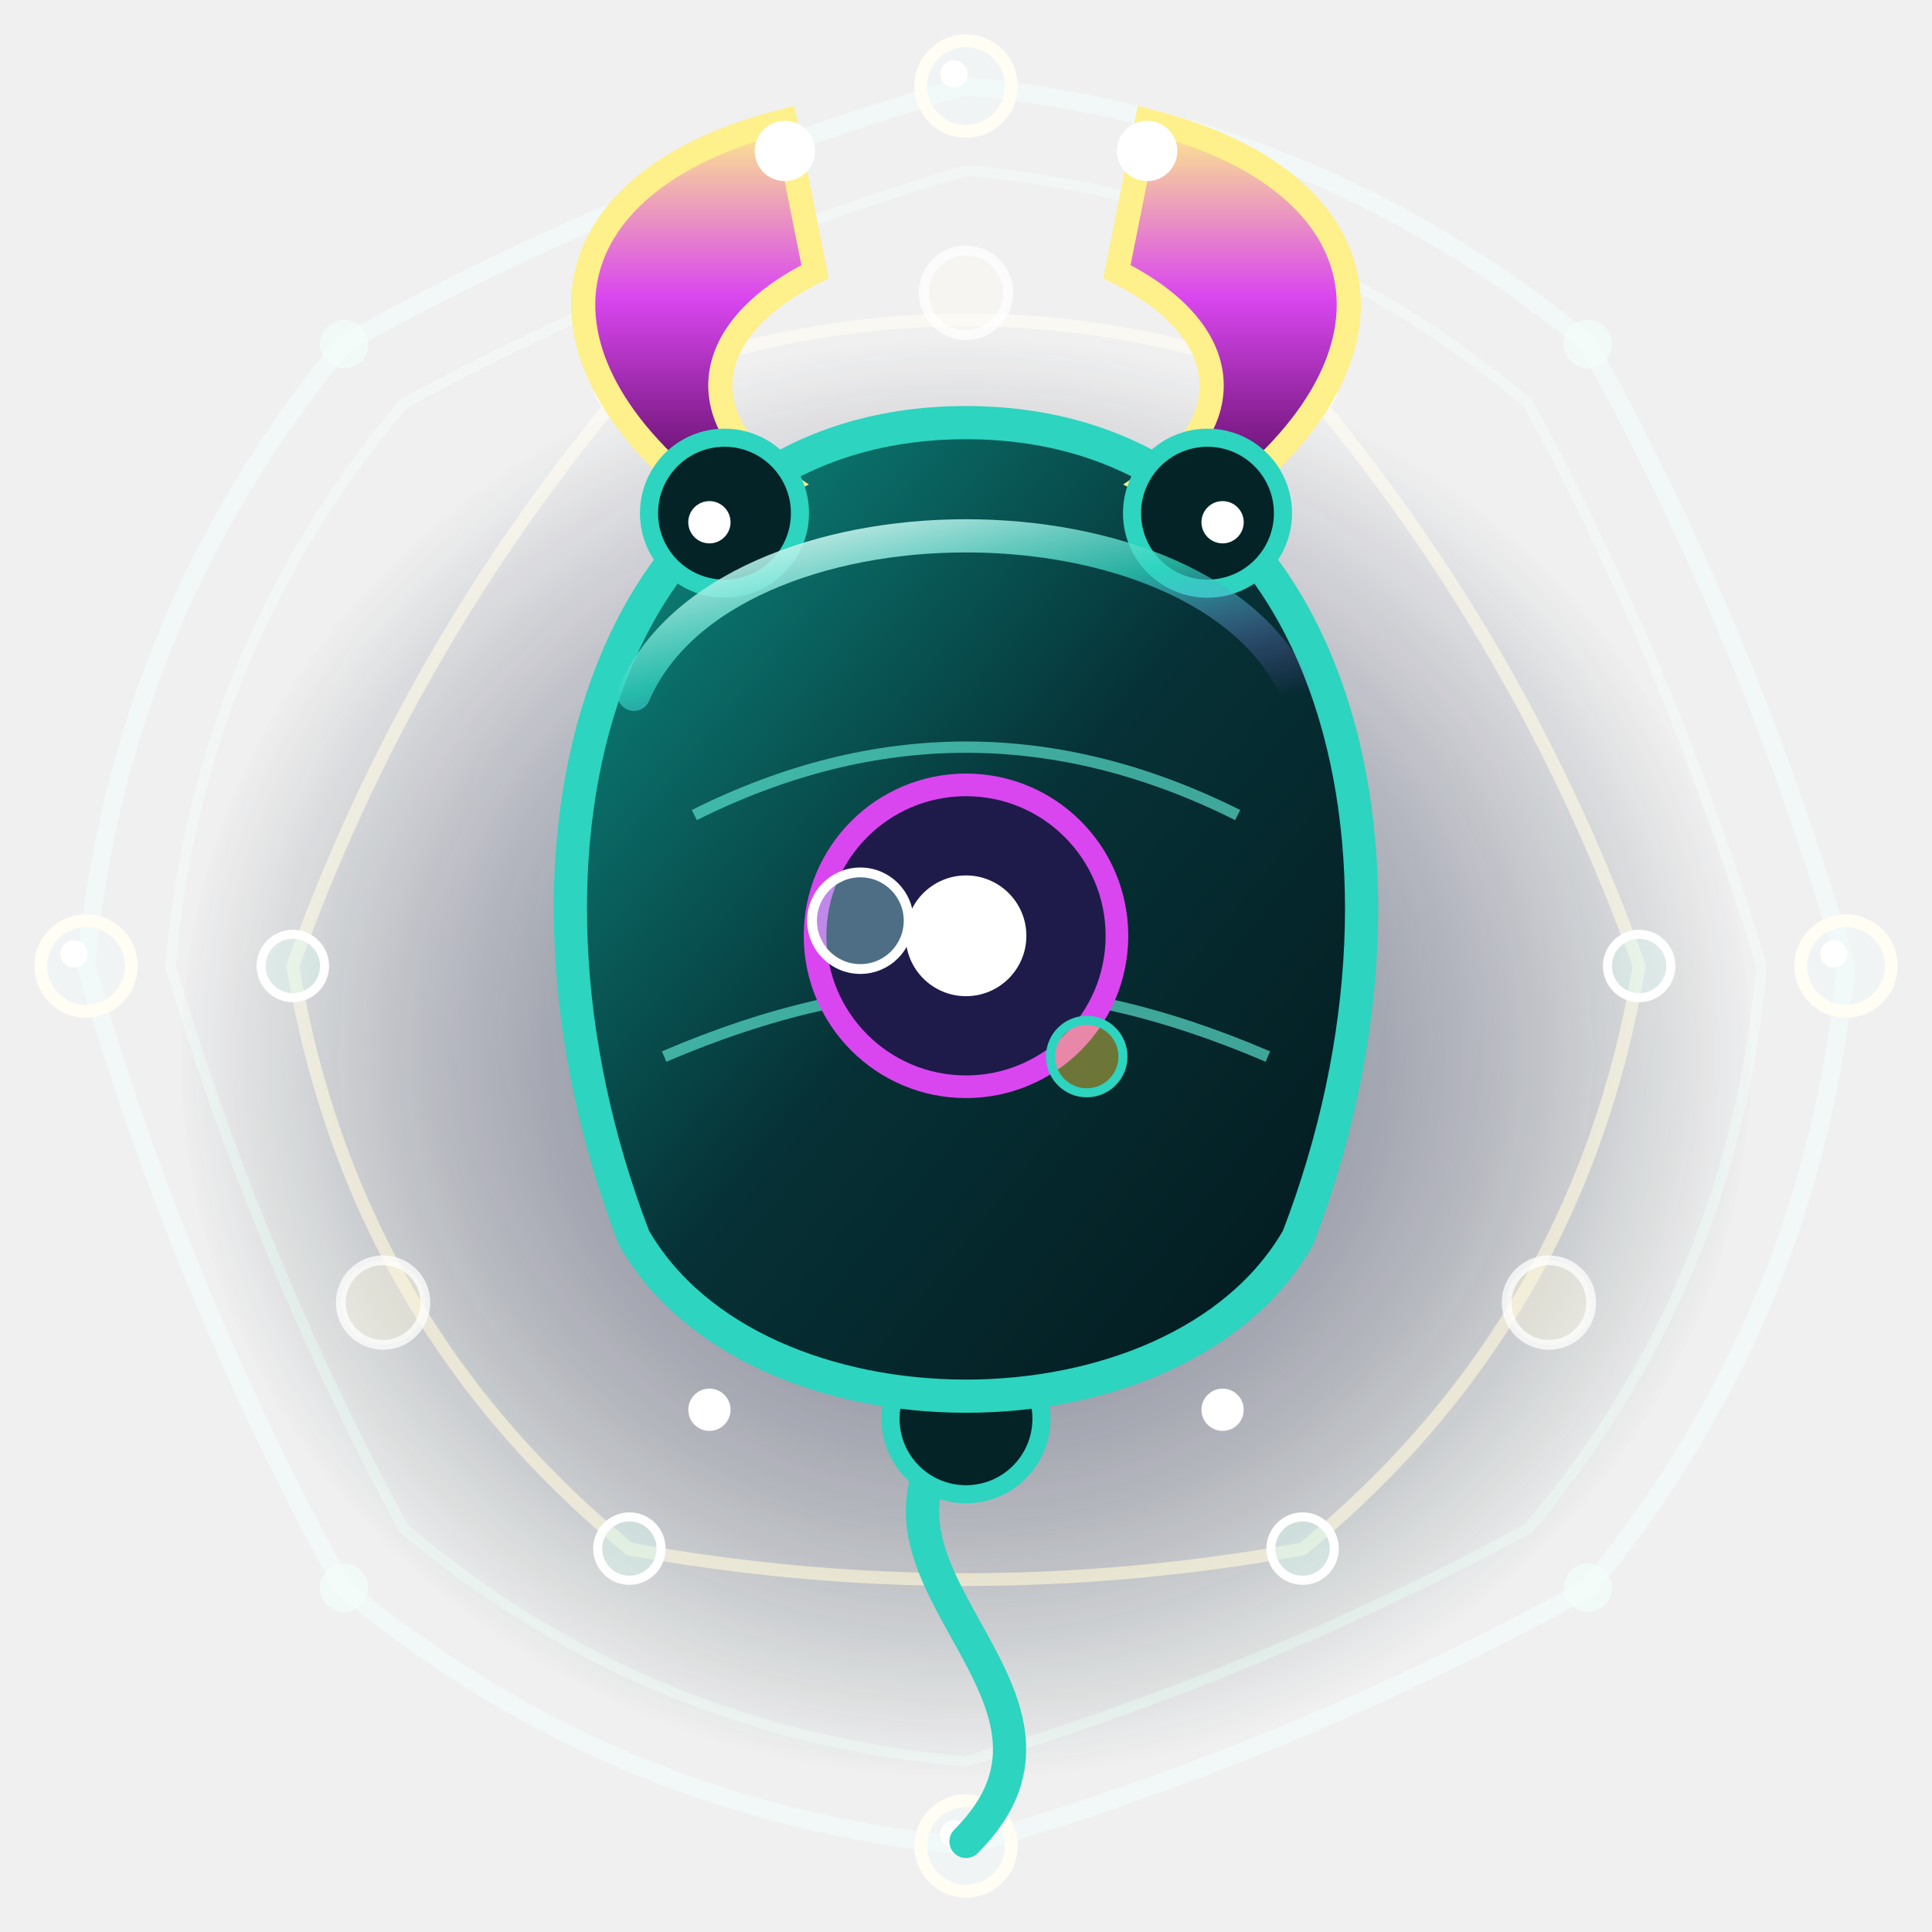
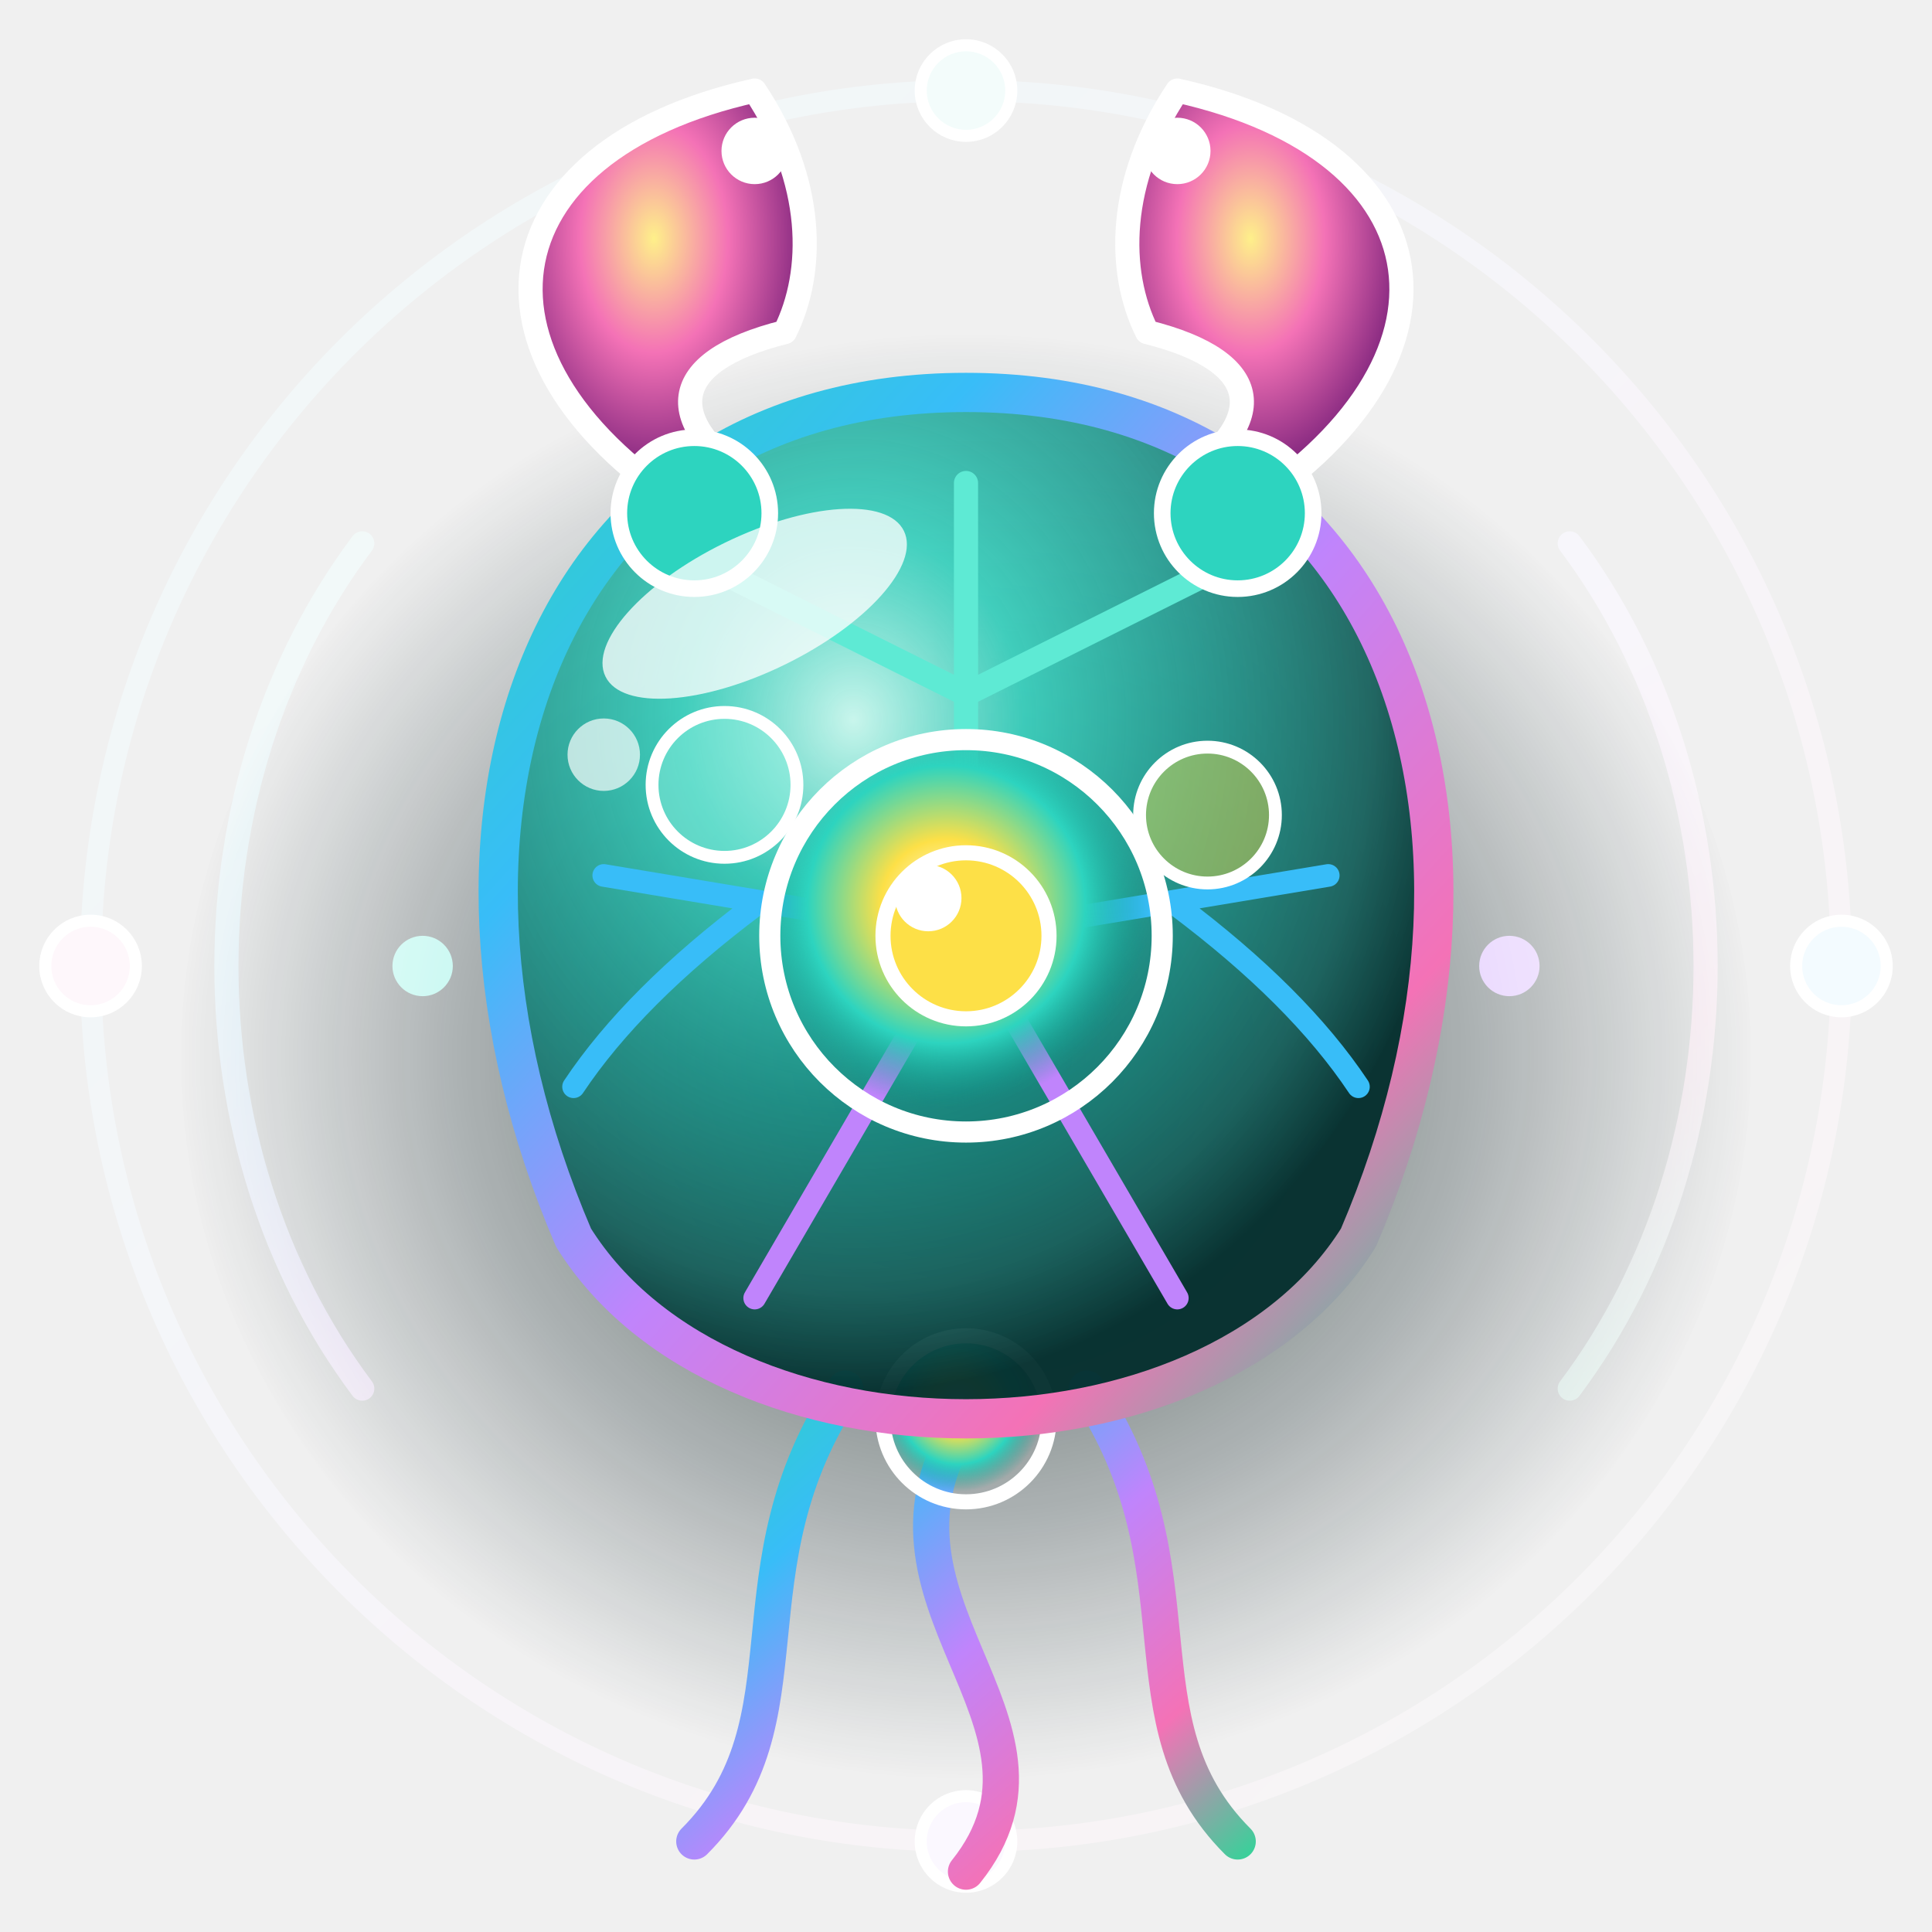
<svg xmlns="http://www.w3.org/2000/svg" viewBox="0 0 128 128" fill="none" data-rig-id="micro-genesis-icon-rig" data-root-anchor="64,64" data-has-aura="true">
  <defs>
    <radialGradient id="mg-icon-shadow" cx="50%" cy="50%" r="50%">
      <stop offset="0%" stop-color="#021317" stop-opacity="0.72" />
      <stop offset="65%" stop-color="#03181c" stop-opacity="0.28" />
      <stop offset="100%" stop-color="#03181c" stop-opacity="0" />
    </radialGradient>
-     <radialGradient id="mg-icon-aura" cx="50%" cy="50%" r="50%">
-       <stop offset="0%" stop-color="#2dd4bf" stop-opacity="0.32" />
-       <stop offset="55%" stop-color="#a855f7" stop-opacity="0.16" />
-       <stop offset="100%" stop-color="#03181c" stop-opacity="0" />
+     <radialGradient id="mg-icon-jelly-sss" cx="38%" cy="32%" r="65%">
+       <stop offset="0%" stop-color="#ccfbf1" stop-opacity="0.94" />
+       <stop offset="28%" stop-color="#2dd4bf" stop-opacity="0.84" />
+       <stop offset="58%" stop-color="#0d9488" stop-opacity="0.80" />
+       <stop offset="85%" stop-color="#115e59" stop-opacity="0.90" />
+       <stop offset="100%" stop-color="#042f2e" stop-opacity="0.96" />
    </radialGradient>
-     <linearGradient id="mg-icon-soma" x1="0%" y1="0%" x2="100%" y2="100%">
-       <stop offset="0%" stop-color="#0d9488" />
-       <stop offset="50%" stop-color="#063136" />
-       <stop offset="100%" stop-color="#03181c" />
+     <linearGradient id="mg-icon-ctenophore" x1="0%" y1="0%" x2="100%" y2="100%">
+       <stop offset="0%" stop-color="#2dd4bf" />
+       <stop offset="25%" stop-color="#38bdf8" />
+       <stop offset="52%" stop-color="#c084fc" />
+       <stop offset="78%" stop-color="#f472b6" />
+       <stop offset="100%" stop-color="#34d399" />
    </linearGradient>
-     <linearGradient id="mg-icon-jaw" x1="0%" y1="0%" x2="0%" y2="100%">
+     <radialGradient id="mg-icon-jaw" cx="45%" cy="35%" r="60%">
      <stop offset="0%" stop-color="#fef08a" />
-       <stop offset="45%" stop-color="#d946ef" />
-       <stop offset="100%" stop-color="#4a044e" />
-     </linearGradient>
-     <linearGradient id="mg-icon-rim" x1="0%" y1="0%" x2="100%" y2="100%">
-       <stop offset="0%" stop-color="#ffffff" stop-opacity="0.95" />
-       <stop offset="50%" stop-color="#2dd4bf" stop-opacity="0.75" />
-       <stop offset="100%" stop-color="#a855f7" stop-opacity="0" />
-     </linearGradient>
-     <radialGradient id="confocal-halo" cx="50%" cy="50%" r="50%">
-       <stop offset="0%" stop-color="#2dd4bf" stop-opacity="0" />
-       <stop offset="68%" stop-color="#2dd4bf" stop-opacity="0.16" />
-       <stop offset="86%" stop-color="#a855f7" stop-opacity="0.32" />
-       <stop offset="100%" stop-color="#03181c" stop-opacity="0" />
+       <stop offset="45%" stop-color="#f472b6" />
+       <stop offset="100%" stop-color="#701a75" />
+     </radialGradient>
+     <radialGradient id="mg-icon-core" cx="45%" cy="42%" r="52%">
+       <stop offset="0%" stop-color="#ffffff" />
+       <stop offset="32%" stop-color="#fde047" />
+       <stop offset="68%" stop-color="#2dd4bf" />
+       <stop offset="100%" stop-color="#0d9488" stop-opacity="0" />
    </radialGradient>
  </defs>
  <g id="part-shadow-cast" data-pivot="64,68" data-parent="root" data-z-index="1" data-blend="multiply" style="mix-blend-mode: multiply">
    <ellipse cx="64" cy="70" rx="52" ry="48" fill="url(#mg-icon-shadow)" />
  </g>
  <g id="part-aura-ring-outer" data-pivot="64,64" data-parent="root" data-z-index="4" data-blend="screen" data-motion="spin-cw" style="mix-blend-mode: screen">
-     <circle cx="64" cy="64" r="62" fill="url(#mg-icon-aura)" />
-     <path fill="none" stroke="#2dd4bf" stroke-width="1.2" stroke-opacity="0.65" d="M122.3,64 Q120.08,87.23 105.22,105.22 Q85.58,116.09 64,122.3 Q40.77,120.08 22.78,105.22 Q11.91,85.58 5.7,64 Q7.92,40.77 22.78,22.78 Q42.42,11.91 64,5.7 Q87.23,7.92 105.22,22.78 Q116.09,42.42 122.3,64 Z" stroke-linecap="round" stroke-linejoin="round" />
-     <path fill="none" stroke="#34d399" stroke-width="0.7" stroke-opacity="0.5" d="M116.7,64 Q114.91,85.09 101.26,101.26 Q83.43,110.91 64,116.7 Q42.91,114.91 26.74,101.26 Q17.09,83.43 11.3,64 Q13.09,42.91 26.74,26.74 Q44.57,17.09 64,11.3 Q85.09,13.09 101.26,26.74 Q110.91,44.57 116.7,64 Z" stroke-linecap="round" stroke-linejoin="round" />
-     <circle cx="122.3" cy="64" r="3.0" fill="#2dd4bf" fill-opacity="0.35" stroke="#fde047" stroke-width="0.85" />
-     <circle cx="121.5" cy="63.2" r="0.9" fill="#ffffff" />
-     <circle cx="105.2" cy="105.2" r="1.6" fill="#34d399" fill-opacity="0.8" />
-     <circle cx="64" cy="122.3" r="3.0" fill="#2dd4bf" fill-opacity="0.35" stroke="#fde047" stroke-width="0.85" />
-     <circle cx="63.2" cy="121.5" r="0.9" fill="#ffffff" />
-     <circle cx="22.8" cy="105.2" r="1.6" fill="#34d399" fill-opacity="0.8" />
-     <circle cx="5.7" cy="64" r="3.0" fill="#2dd4bf" fill-opacity="0.35" stroke="#fde047" stroke-width="0.85" />
-     <circle cx="4.9" cy="63.2" r="0.9" fill="#ffffff" />
-     <circle cx="22.8" cy="22.8" r="1.6" fill="#34d399" fill-opacity="0.8" />
-     <circle cx="64" cy="5.7" r="3.0" fill="#2dd4bf" fill-opacity="0.35" stroke="#fde047" stroke-width="0.85" />
-     <circle cx="63.2" cy="4.9" r="0.9" fill="#ffffff" />
-     <circle cx="105.2" cy="22.8" r="1.6" fill="#34d399" fill-opacity="0.8" />
+     <circle cx="64" cy="64" r="58" stroke="url(#mg-icon-ctenophore)" stroke-width="1.4" stroke-opacity="0.58" />
+     <circle cx="64" cy="6" r="3.0" fill="#2dd4bf" stroke="#ffffff" stroke-width="0.8" />
+     <circle cx="122" cy="64" r="3.0" fill="#38bdf8" stroke="#ffffff" stroke-width="0.8" />
+     <circle cx="64" cy="122" r="3.0" fill="#c084fc" stroke="#ffffff" stroke-width="0.8" />
+     <circle cx="6" cy="64" r="3.0" fill="#f472b6" stroke="#ffffff" stroke-width="0.8" />
  </g>
  <g id="part-aura-ring-inner" data-pivot="64,64" data-parent="root" data-z-index="5" data-blend="screen" data-motion="spin-ccw" style="mix-blend-mode: screen">
-     <path fill="none" stroke="#fde047" stroke-width="0.85" stroke-opacity="0.62" d="M108.6,64 Q104.7,87.5 86.3,102.62 Q64,106.68 41.7,102.62 Q23.3,87.5 19.4,64 Q27.04,42.66 41.7,25.38 Q64,17 86.3,25.38 Q100.96,42.66 108.6,64 Z" stroke-linecap="round" stroke-linejoin="round" />
-     <circle cx="108.6" cy="64" r="2.1" fill="#34d399" fill-opacity="0.45" stroke="#ffffff" stroke-width="0.6" />
-     <circle cx="86.3" cy="102.6" r="2.1" fill="#34d399" fill-opacity="0.45" stroke="#ffffff" stroke-width="0.6" />
-     <circle cx="41.7" cy="102.6" r="2.1" fill="#34d399" fill-opacity="0.45" stroke="#ffffff" stroke-width="0.6" />
-     <circle cx="19.4" cy="64" r="2.1" fill="#34d399" fill-opacity="0.45" stroke="#ffffff" stroke-width="0.6" />
-     <circle cx="41.7" cy="25.4" r="2.1" fill="#34d399" fill-opacity="0.45" stroke="#ffffff" stroke-width="0.6" />
-     <circle cx="86.3" cy="25.4" r="2.1" fill="#34d399" fill-opacity="0.45" stroke="#ffffff" stroke-width="0.6" />
-     <circle cx="102.62" cy="86.3" r="2.8" fill="#fde047" fill-opacity="0.38" stroke="#ffffff" stroke-width="0.65" stroke-opacity="0.75" />
-     <circle cx="25.38" cy="86.3" r="2.8" fill="#fde047" fill-opacity="0.38" stroke="#ffffff" stroke-width="0.65" stroke-opacity="0.75" />
-     <circle cx="64" cy="19.4" r="2.8" fill="#fde047" fill-opacity="0.38" stroke="#ffffff" stroke-width="0.65" stroke-opacity="0.75" />
+     <path d="M24 36 C12 52 12 76 24 92 M104 36 C116 52 116 76 104 92" stroke="url(#mg-icon-ctenophore)" stroke-width="1.6" stroke-linecap="round" stroke-opacity="0.72" />
  </g>
  <g id="part-flagella-tail" data-pivot="64,94" data-parent="part-torso-soma" data-z-index="15" data-blend="normal">
-     <path d="M64 94 C54 104 74 112 64 122" stroke="#2dd4bf" stroke-width="2.2" stroke-linecap="round" />
-     <circle cx="64" cy="94" r="5" fill="#042326" stroke="#2dd4bf" stroke-width="1.2" />
+     <path d="M56 92 C48 104 54 114 46 122 M64 94 C56 106 72 114 64 124 M72 92 C80 104 74 114 82 122" stroke="url(#mg-icon-ctenophore)" stroke-width="2.4" stroke-linecap="round" />
+     <circle cx="64" cy="94" r="5.5" fill="url(#mg-icon-core)" stroke="#ffffff" stroke-width="1.0" />
  </g>
  <g id="part-torso-soma" data-pivot="64,66" data-parent="root" data-z-index="25" data-blend="normal">
-     <path d="M64 28 C88 28 96 56 86 82 C78 96 50 96 42 82 C32 56 40 28 64 28 Z" fill="url(#mg-icon-soma)" stroke="#2dd4bf" stroke-width="2.2" />
-     <path d="M46 54 C58 48 70 48 82 54 M44 70 C58 64 70 64 84 70" stroke="#5eead4" stroke-width="0.75" stroke-opacity="0.65" />
-     <circle cx="64" cy="62" r="10" fill="#1e1b4b" stroke="#d946ef" stroke-width="1.5" />
-     <circle cx="64" cy="62" r="4" fill="#ffffff" />
-     <circle cx="57" cy="61" r="3.2" fill="#99f6e4" fill-opacity="0.38" stroke="#ffffff" stroke-width="0.65" />
-     <circle cx="72" cy="70" r="2.4" fill="#fde047" fill-opacity="0.42" stroke="#2dd4bf" stroke-width="0.6" />
+     <path d="M64 26 C92 26 102 54 90 82 C80 98 48 98 38 82 C26 54 36 26 64 26 Z" fill="url(#mg-icon-jelly-sss)" stroke="url(#mg-icon-ctenophore)" stroke-width="2.6" stroke-linejoin="round" />
+     <path d="M64 62 L64 32 M64 46 Q52 40 44 36 M64 46 Q76 40 84 36" stroke="#5eead4" stroke-width="1.6" stroke-linecap="round" />
+     <path d="M64 62 L40 58 M50 60 Q42 66 38 72 M64 62 L88 58 M78 60 Q86 66 90 72" stroke="#38bdf8" stroke-width="1.5" stroke-linecap="round" />
+     <path d="M64 62 L50 86 M64 62 L78 86" stroke="#c084fc" stroke-width="1.5" stroke-linecap="round" />
+     <circle cx="48" cy="52" r="4.8" fill="#99f6e4" fill-opacity="0.42" stroke="#ffffff" stroke-width="0.85" />
+     <circle cx="80" cy="54" r="4.5" fill="#fde047" fill-opacity="0.42" stroke="#ffffff" stroke-width="0.85" />
+     <circle cx="64" cy="62" r="13" fill="url(#mg-icon-core)" stroke="#ffffff" stroke-width="1.4" />
+     <circle cx="64" cy="62" r="5.5" fill="#fde047" stroke="#ffffff" stroke-width="1.0" />
+     <circle cx="61.5" cy="59.5" r="2.2" fill="#ffffff" />
  </g>
  <g id="part-mandible-left" data-pivot="48,34" data-parent="part-torso-soma" data-z-index="35" data-blend="normal">
-     <path d="M48 34 C34 24 36 12 52 8 L54 18 C46 22 46 28 52 32 Z" fill="url(#mg-icon-jaw)" stroke="#fef08a" stroke-width="1.6" />
-     <circle cx="48" cy="34" r="5" fill="#042326" stroke="#2dd4bf" stroke-width="1.2" />
+     <path d="M46 34 C30 24 32 10 50 6 C54 12 54 18 52 22 C44 24 44 28 50 32 Z" fill="url(#mg-icon-jaw)" stroke="#ffffff" stroke-width="1.6" stroke-linejoin="round" />
+     <circle cx="46" cy="34" r="5" fill="#2dd4bf" stroke="#ffffff" stroke-width="1.1" />
  </g>
  <g id="part-mandible-right" data-pivot="80,34" data-parent="part-torso-soma" data-z-index="35" data-blend="normal">
-     <path d="M80 34 C94 24 92 12 76 8 L74 18 C82 22 82 28 76 32 Z" fill="url(#mg-icon-jaw)" stroke="#fef08a" stroke-width="1.6" />
-     <circle cx="80" cy="34" r="5" fill="#042326" stroke="#2dd4bf" stroke-width="1.2" />
+     <path d="M82 34 C98 24 96 10 78 6 C74 12 74 18 76 22 C84 24 84 28 78 32 Z" fill="url(#mg-icon-jaw)" stroke="#ffffff" stroke-width="1.6" stroke-linejoin="round" />
+     <circle cx="82" cy="34" r="5" fill="#2dd4bf" stroke="#ffffff" stroke-width="1.1" />
  </g>
  <g id="part-light-rim-soma" data-pivot="64,66" data-parent="part-torso-soma" data-z-index="45" data-blend="plus-lighter" style="mix-blend-mode: plus-lighter">
-     <path d="M42 46 C48 32 80 32 86 46" stroke="url(#mg-icon-rim)" stroke-width="2.2" stroke-linecap="round" />
+     <ellipse cx="50" cy="40" rx="11" ry="4.5" transform="rotate(-26 50 40)" fill="#ffffff" fill-opacity="0.76" />
+     <circle cx="40" cy="50" r="2.4" fill="#ffffff" fill-opacity="0.68" />
  </g>
  <g id="part-aura-corona-top" data-pivot="64,64" data-parent="root" data-z-index="65" data-blend="screen" style="mix-blend-mode: screen">
-     <circle cx="52" cy="10" r="2" fill="#ffffff" />
-     <circle cx="76" cy="10" r="2" fill="#ffffff" />
-     <circle cx="81" cy="93.4" r="1.4" fill="#ffffff" />
-     <circle cx="47" cy="93.4" r="1.4" fill="#ffffff" />
-     <circle cx="47" cy="34.6" r="1.4" fill="#ffffff" />
-     <circle cx="81" cy="34.6" r="1.4" fill="#ffffff" />
+     <circle cx="50" cy="10" r="2.2" fill="#ffffff" />
+     <circle cx="78" cy="10" r="2.2" fill="#ffffff" />
+     <circle cx="28" cy="64" r="2.0" fill="#5eead4" />
+     <circle cx="100" cy="64" r="2.0" fill="#c084fc" />
  </g>
</svg>
